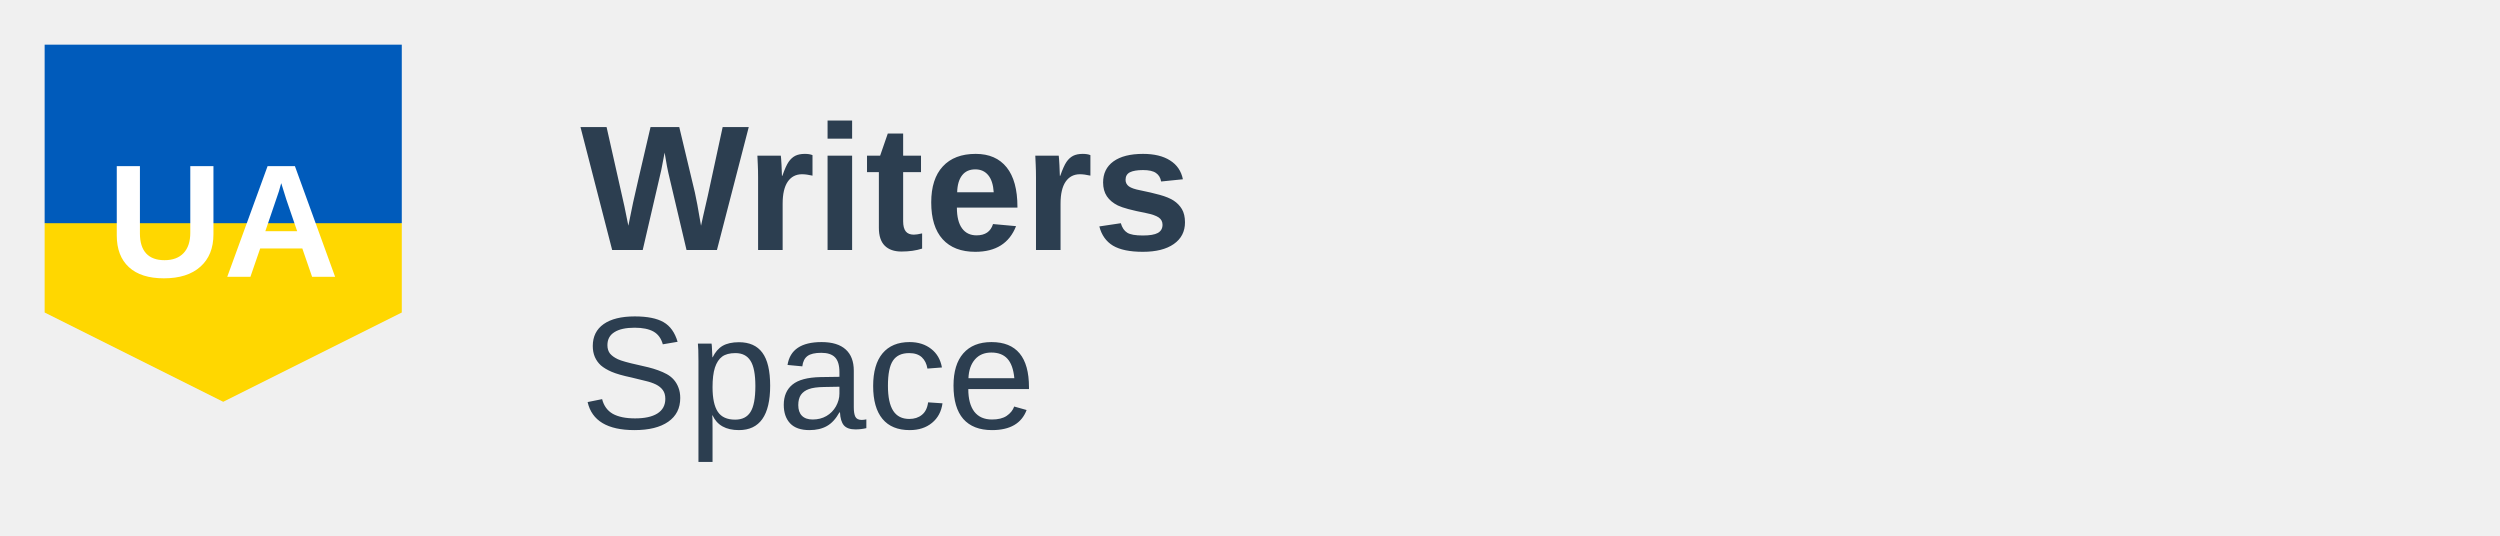
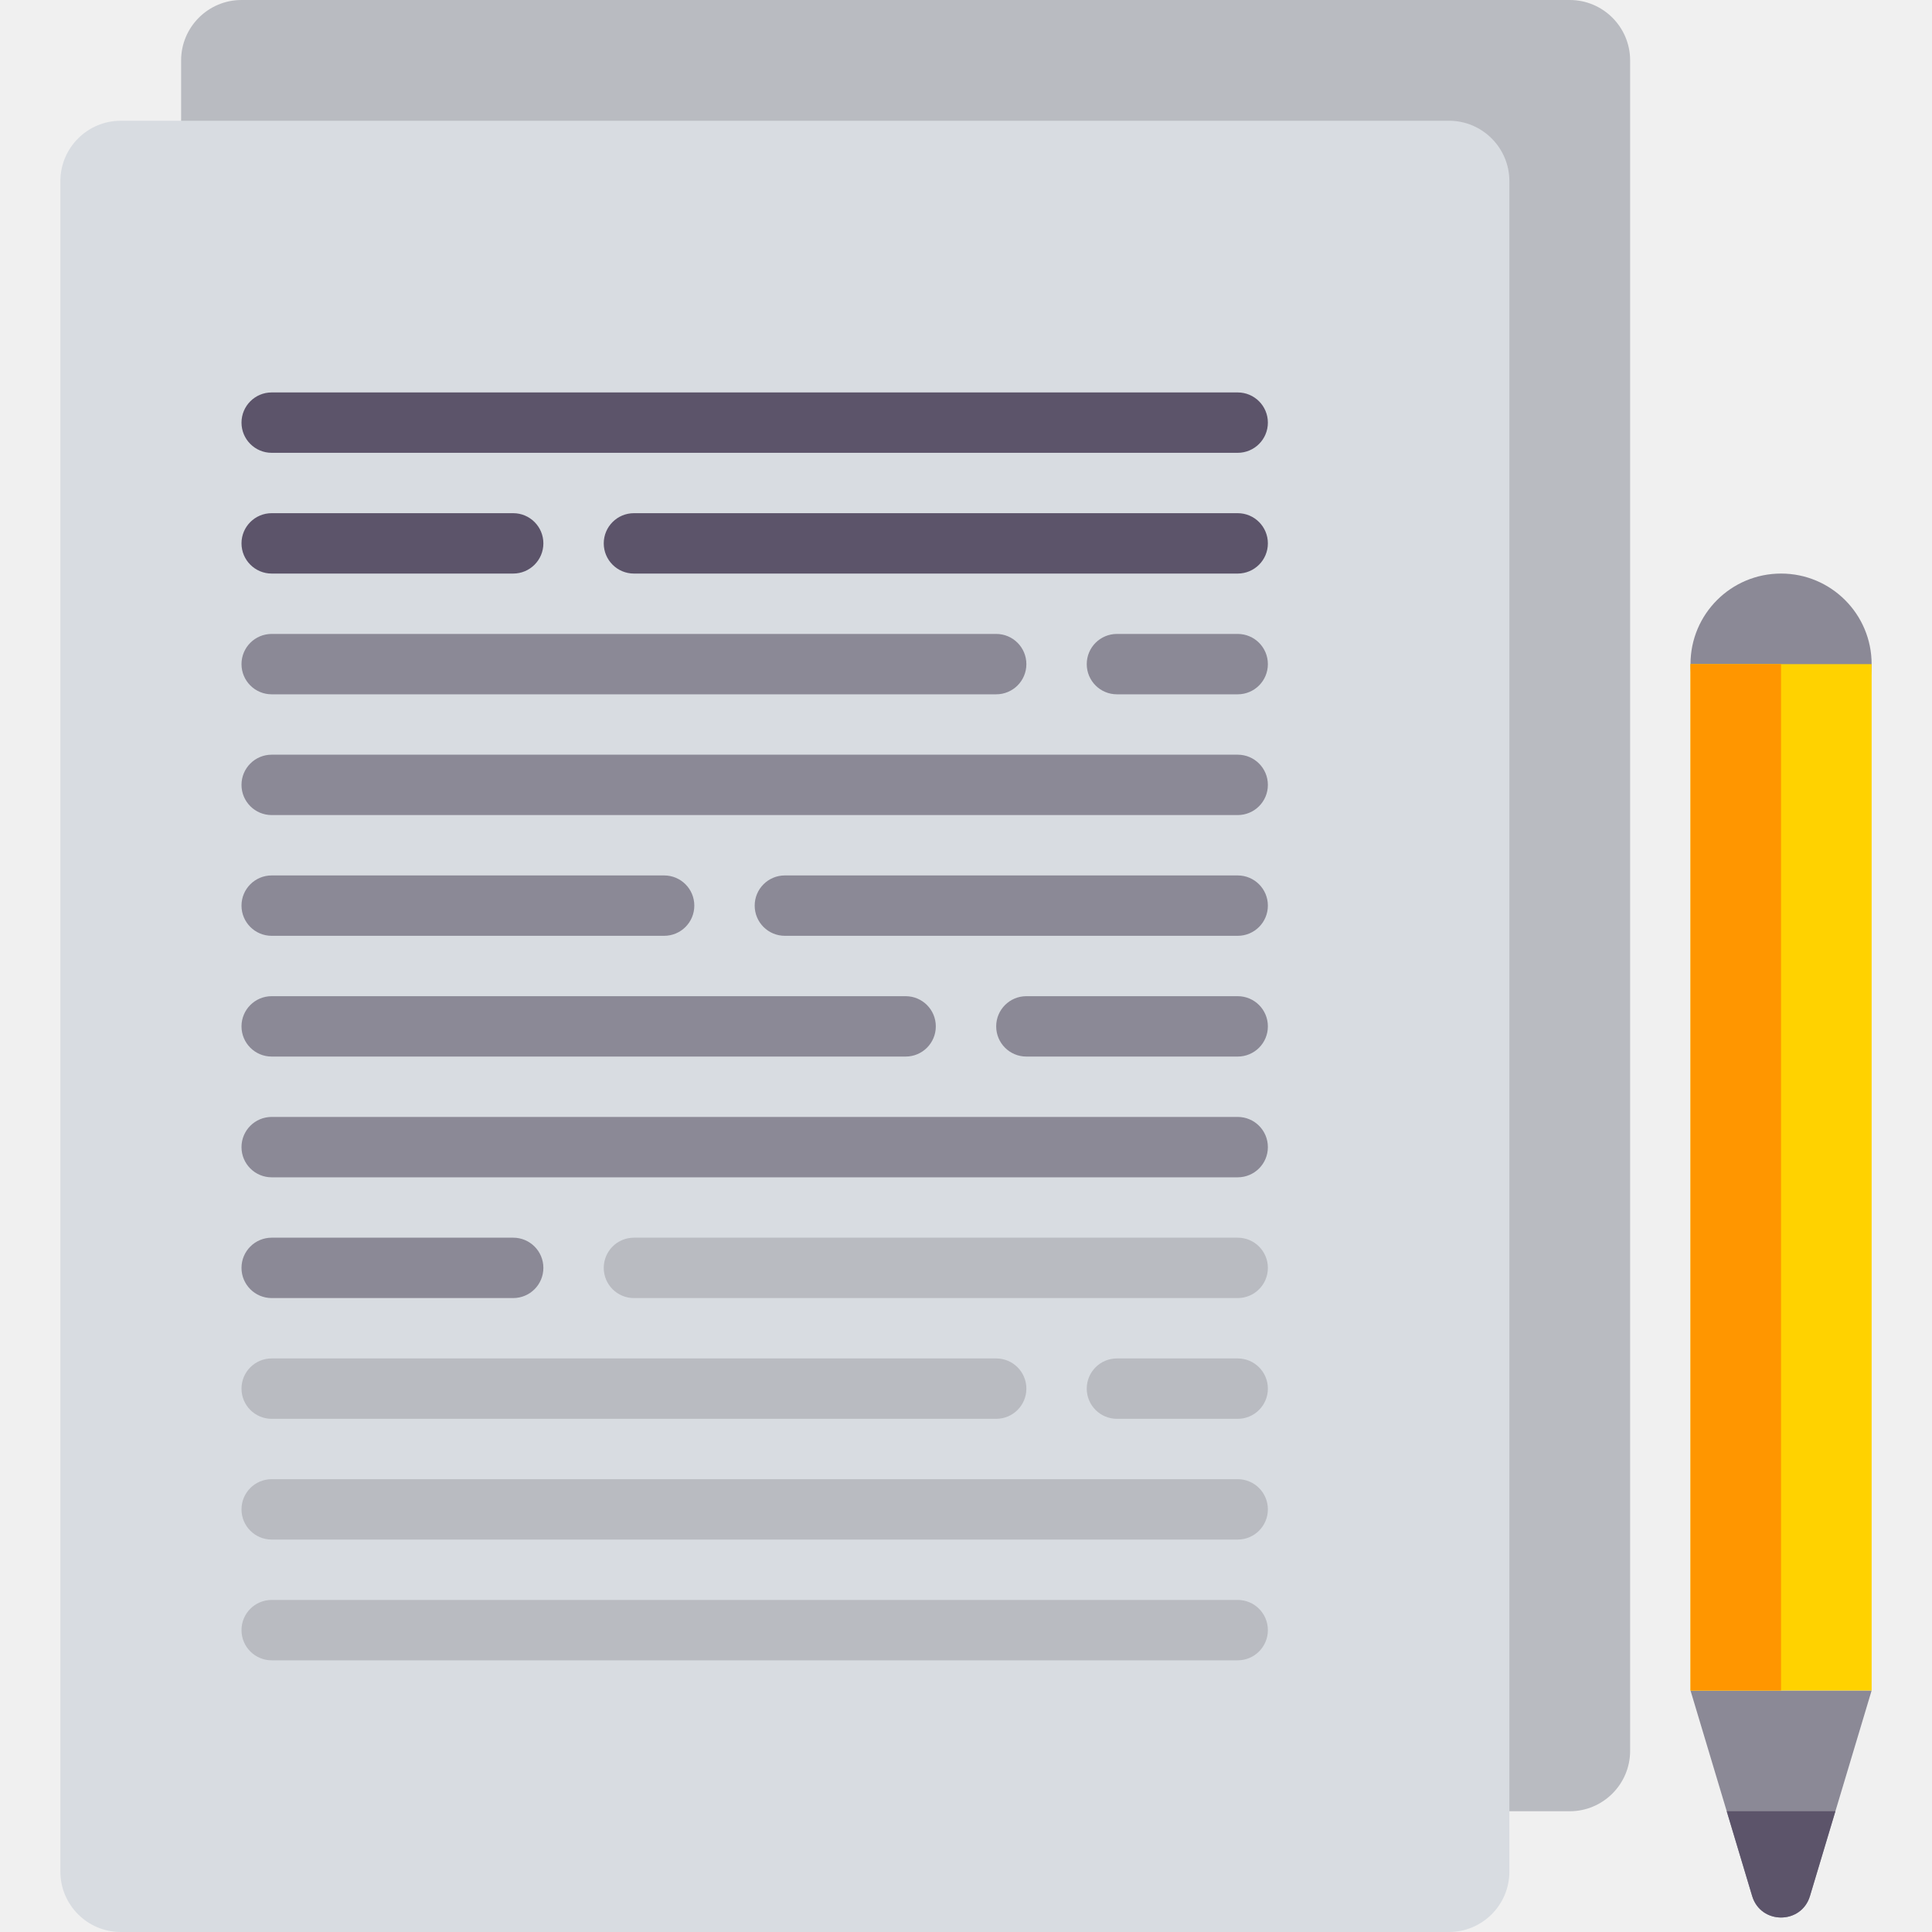
- <svg xmlns="http://www.w3.org/2000/svg" width="280" height="60" viewBox="0 0 280 60">
-   <defs>
-     <style>
-       .shield-blue { fill: #005BBB; } /* Ukrainian Blue */
-       .shield-yellow { fill: #FFD700; } /* Ukrainian Yellow */
-       .text-light { fill: #FFFFFF; }
-       .text-dark { fill: #2c3e50; } /* Dark grey for professionalism */
-       .main-text { font-family: 'Arial', 'Helvetica', sans-serif; font-weight: bold; }
-       .sub-text { font-family: 'Arial', 'Helvetica', sans-serif; }
-     </style>
-   </defs>
-   <g transform="translate(5,5)">
-     <path d="M0 0 H40 V20 L20 30 L0 20 Z" class="shield-blue" />
-     <path d="M0 20 H40 V30 L20 40 L0 30 Z" class="shield-yellow" />
-     <text x="20" y="26" class="text-light main-text" font-size="18" text-anchor="middle">UA</text>
+ <svg xmlns="http://www.w3.org/2000/svg" version="1.1" id="Capa_1" x="0px" y="0px" viewBox="0 0 512 512" style="enable-background:new 0 0 512 512;" xml:space="preserve">
+   <g>
+     <g>
+       <path style="fill:#B9BBC1;" d="M416,0H64c-8.82,0-16,7.176-16,16v448c0,8.82,7.18,16,16,16h352c8.82,0,16-7.18,16-16V16    C432,7.176,424.82,0,416,0z" />
+     </g>
+     <g>
+       <path style="fill:#D8DCE1;" d="M384,32H32c-8.82,0-16,7.176-16,16v448c0,8.82,7.18,16,16,16h352c8.82,0,16-7.18,16-16V48    C400,39.176,392.82,32,384,32z" />
+     </g>
+     <g>
+       <g>
+         <g>
+           <path style="fill:#5C546A;" d="M328,120H72c-4.422,0-8-3.582-8-8s3.578-8,8-8h256c4.422,0,8,3.582,8,8S332.422,120,328,120z" />
+         </g>
+       </g>
+       <g>
+         <g>
+           <path style="fill:#8B8996;" d="M328,216H72c-4.422,0-8-3.578-8-8s3.578-8,8-8h256c4.422,0,8,3.578,8,8S332.422,216,328,216z" />
+         </g>
+       </g>
+       <g>
+         <g>
+           <path style="fill:#B9BBC1;" d="M328,440H72c-4.422,0-8-3.578-8-8s3.578-8,8-8h256c4.422,0,8,3.578,8,8S332.422,440,328,440z" />
+         </g>
+       </g>
+       <g>
+         <g>
+           <path style="fill:#8B8996;" d="M328,312H72c-4.422,0-8-3.578-8-8s3.578-8,8-8h256c4.422,0,8,3.578,8,8S332.422,312,328,312z" />
+         </g>
+       </g>
+       <g>
+         <g>
+           <path style="fill:#5C546A;" d="M136,152H72c-4.422,0-8-3.582-8-8c0-4.418,3.578-8,8-8h64c4.422,0,8,3.582,8,8      C144,148.418,140.422,152,136,152z" />
+         </g>
+       </g>
+       <g>
+         <g>
+           <path style="fill:#5C546A;" d="M328,152H168c-4.422,0-8-3.582-8-8c0-4.418,3.578-8,8-8h160c4.422,0,8,3.582,8,8      C336,148.418,332.422,152,328,152z" />
+         </g>
+       </g>
+       <g>
+         <g>
+           <path style="fill:#8B8996;" d="M264,184H72c-4.422,0-8-3.578-8-8s3.578-8,8-8h192c4.422,0,8,3.578,8,8S268.422,184,264,184z" />
+         </g>
+       </g>
+       <g>
+         <g>
+           <path style="fill:#8B8996;" d="M328,184h-32c-4.422,0-8-3.578-8-8s3.578-8,8-8h32c4.422,0,8,3.578,8,8S332.422,184,328,184z" />
+         </g>
+       </g>
+       <g>
+         <g>
+           <path style="fill:#B9BBC1;" d="M328,408H72c-4.422,0-8-3.578-8-8c0-4.422,3.578-8,8-8h256c4.422,0,8,3.578,8,8      C336,404.422,332.422,408,328,408z" />
+         </g>
+       </g>
+       <g>
+         <g>
+           <path style="fill:#8B8996;" d="M136,344H72c-4.422,0-8-3.578-8-8s3.578-8,8-8h64c4.422,0,8,3.578,8,8S140.422,344,136,344z" />
+         </g>
+       </g>
+       <g>
+         <g>
+           <path style="fill:#B9BBC1;" d="M328,344H168c-4.422,0-8-3.578-8-8s3.578-8,8-8h160c4.422,0,8,3.578,8,8S332.422,344,328,344z" />
+         </g>
+       </g>
+       <g>
+         <g>
+           <path style="fill:#B9BBC1;" d="M264,376H72c-4.422,0-8-3.578-8-8s3.578-8,8-8h192c4.422,0,8,3.578,8,8S268.422,376,264,376z" />
+         </g>
+       </g>
+       <g>
+         <g>
+           <path style="fill:#B9BBC1;" d="M328,376h-32c-4.422,0-8-3.578-8-8s3.578-8,8-8h32c4.422,0,8,3.578,8,8S332.422,376,328,376z" />
+         </g>
+       </g>
+       <g>
+         <g>
+           <path style="fill:#8B8996;" d="M176,248H72c-4.422,0-8-3.578-8-8s3.578-8,8-8h104c4.422,0,8,3.578,8,8S180.422,248,176,248z" />
+         </g>
+       </g>
+       <g>
+         <g>
+           <path style="fill:#8B8996;" d="M328,248H208c-4.422,0-8-3.578-8-8s3.578-8,8-8h120c4.422,0,8,3.578,8,8S332.422,248,328,248z" />
+         </g>
+       </g>
+       <g>
+         <g>
+           <path style="fill:#8B8996;" d="M240,280H72c-4.422,0-8-3.578-8-8s3.578-8,8-8h168c4.422,0,8,3.578,8,8S244.422,280,240,280z" />
+         </g>
+       </g>
+       <g>
+         <g>
+           <path style="fill:#8B8996;" d="M328,280h-56c-4.422,0-8-3.578-8-8s3.578-8,8-8h56c4.422,0,8,3.578,8,8S332.422,280,328,280z" />
+         </g>
+       </g>
+     </g>
+     <g>
+       <g>
+         <path style="fill:#8B8996;" d="M448,448l16.337,54.458c2.28,7.602,13.045,7.602,15.325,0L496,448H448z" />
+       </g>
+       <g>
+         <circle style="fill:#8B8996;" cx="472" cy="176" r="24" />
+       </g>
+       <g>
+         <rect x="448" y="176" style="fill:#FFD200;" width="48" height="272" />
+       </g>
+       <g>
+         <rect x="448" y="176" style="fill:#FF9600;" width="24" height="272" />
+       </g>
+       <g>
+         <path style="fill:#5C546A;" d="M457.6,480l6.737,22.458c2.28,7.602,13.045,7.602,15.325,0L486.4,480H457.6z" />
+       </g>
+     </g>
  </g>
-   <text x="65" y="28" class="text-dark main-text" font-size="20">Writers</text>
-   <text x="65" y="48" class="text-dark sub-text" font-size="18">Space</text>
+   <g>
+ </g>
+   <g>
+ </g>
+   <g>
+ </g>
+   <g>
+ </g>
+   <g>
+ </g>
+   <g>
+ </g>
+   <g>
+ </g>
+   <g>
+ </g>
+   <g>
+ </g>
+   <g>
+ </g>
+   <g>
+ </g>
+   <g>
+ </g>
+   <g>
+ </g>
+   <g>
+ </g>
+   <g>
+ </g>
</svg>
